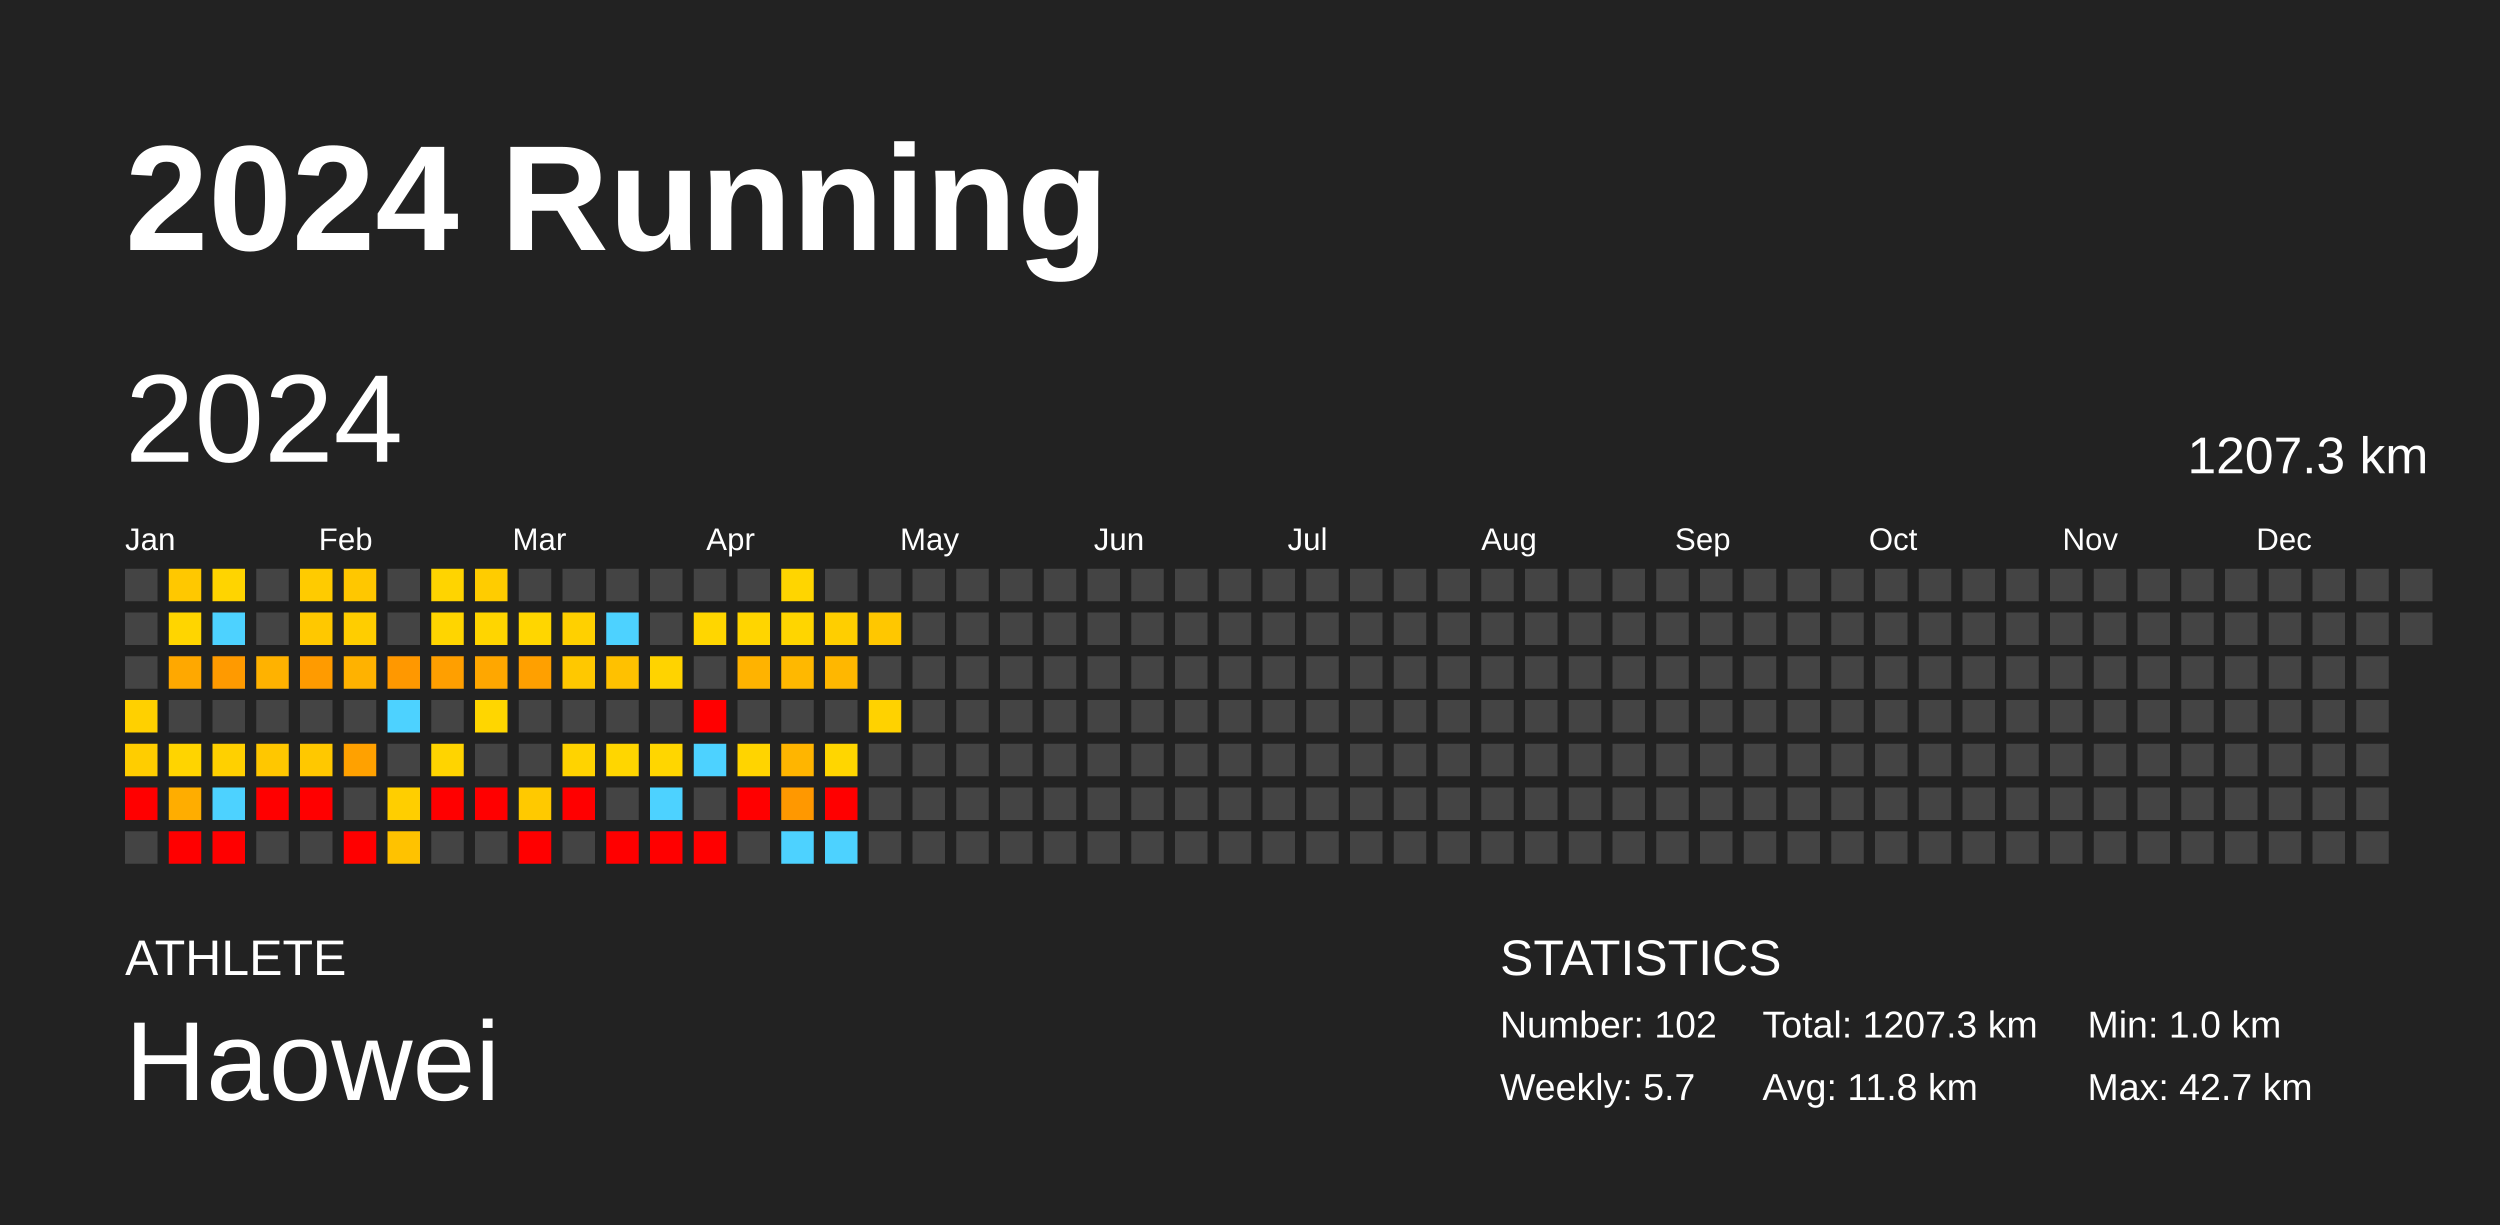
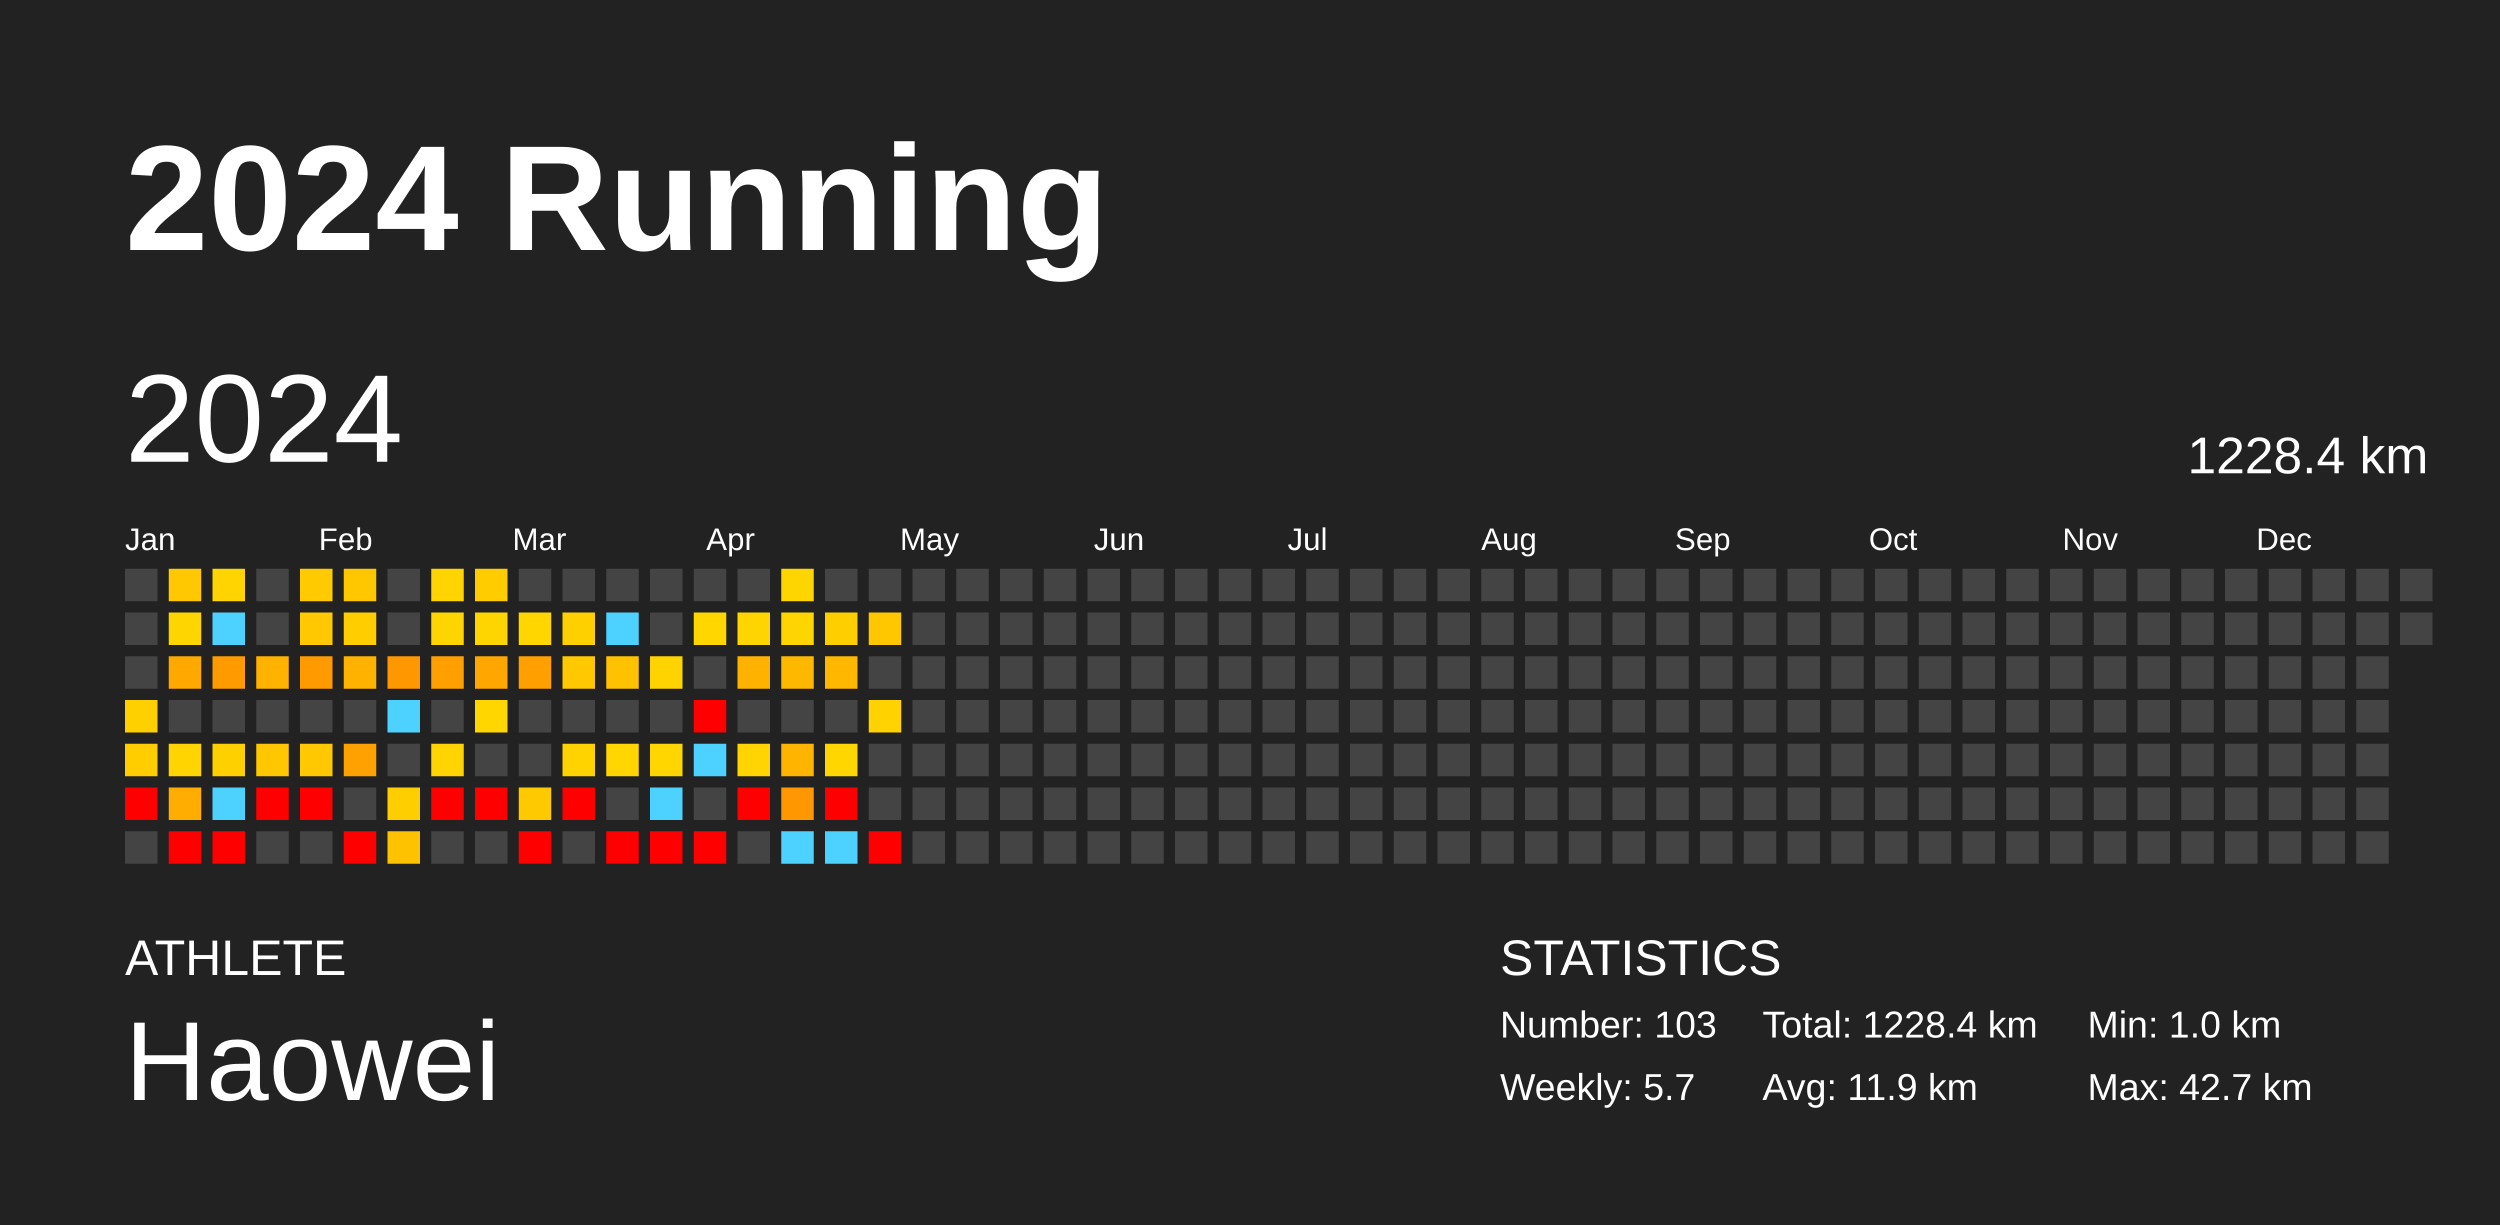
<svg xmlns="http://www.w3.org/2000/svg" baseProfile="full" height="98mm" version="1.1" viewBox="0,0,200,98" width="200mm">
  <defs />
  <rect fill="#222222" height="98" width="200" x="0" y="0" />
  <text fill="#FFFFFF" style="font-size:12px; font-family:Arial; font-weight:bold;" x="10" y="20">2024 Running</text>
  <text fill="#FFFFFF" style="font-size:4px; font-family:Arial" x="10" y="78">ATHLETE</text>
  <text fill="#FFFFFF" style="font-size:9px; font-family:Arial" x="10" y="88">Haowei</text>
  <text fill="#FFFFFF" style="font-size:4px; font-family:Arial" x="120" y="78">STATISTICS</text>
-   <text fill="#FFFFFF" style="font-size:3px; font-family:Arial" x="120" y="83">Number: 102</text>
+   <text fill="#FFFFFF" style="font-size:3px; font-family:Arial" x="120" y="83">Number: 103</text>
  <text fill="#FFFFFF" style="font-size:3px; font-family:Arial" x="120" y="88">Weekly: 5.7</text>
-   <text fill="#FFFFFF" style="font-size:3px; font-family:Arial" x="141" y="83">Total: 1207.3 km</text>
-   <text fill="#FFFFFF" style="font-size:3px; font-family:Arial" x="141" y="88">Avg: 11.8 km</text>
+   <text fill="#FFFFFF" style="font-size:3px; font-family:Arial" x="141" y="83">Total: 1228.4 km</text>
+   <text fill="#FFFFFF" style="font-size:3px; font-family:Arial" x="141" y="88">Avg: 11.9 km</text>
  <text fill="#FFFFFF" style="font-size:3px; font-family:Arial" x="167" y="83">Min: 1.0 km</text>
  <text fill="#FFFFFF" style="font-size:3px; font-family:Arial" x="167" y="88">Max: 42.7 km</text>
  <text dominant-baseline="hanging" fill="#FFFFFF" style="font-size:10.0px; font-family:Arial;" x="10" y="30">2024</text>
-   <text dominant-baseline="hanging" fill="#FFFFFF" style="font-size:4.125px; font-family:Arial;" x="175" y="35">1207.3 km</text>
+   <text dominant-baseline="hanging" fill="#FFFFFF" style="font-size:4.125px; font-family:Arial;" x="175" y="35">1228.4 km</text>
  <text fill="#FFFFFF" style="font-size:2.5px; font-family:Arial" x="10.0" y="44">Jan</text>
  <text fill="#FFFFFF" style="font-size:2.5px; font-family:Arial" x="25.5" y="44">Feb</text>
  <text fill="#FFFFFF" style="font-size:2.5px; font-family:Arial" x="41.0" y="44">Mar</text>
  <text fill="#FFFFFF" style="font-size:2.5px; font-family:Arial" x="56.5" y="44">Apr</text>
  <text fill="#FFFFFF" style="font-size:2.5px; font-family:Arial" x="72.0" y="44">May</text>
  <text fill="#FFFFFF" style="font-size:2.5px; font-family:Arial" x="87.5" y="44">Jun</text>
  <text fill="#FFFFFF" style="font-size:2.5px; font-family:Arial" x="103.0" y="44">Jul</text>
  <text fill="#FFFFFF" style="font-size:2.5px; font-family:Arial" x="118.5" y="44">Aug</text>
  <text fill="#FFFFFF" style="font-size:2.5px; font-family:Arial" x="134.0" y="44">Sep</text>
  <text fill="#FFFFFF" style="font-size:2.5px; font-family:Arial" x="149.5" y="44">Oct</text>
  <text fill="#FFFFFF" style="font-size:2.5px; font-family:Arial" x="165.0" y="44">Nov</text>
  <text fill="#FFFFFF" style="font-size:2.5px; font-family:Arial" x="180.5" y="44">Dec</text>
  <rect fill="#444444" height="2.6" width="2.6" x="10.0" y="45.5" />
  <rect fill="#444444" height="2.6" width="2.6" x="10.0" y="49.0" />
  <rect fill="#444444" height="2.6" width="2.6" x="10.0" y="52.5" />
  <rect fill="#ffd000" height="2.6" width="2.6" x="10.0" y="56.0" />
  <rect fill="#ffcd00" height="2.6" width="2.6" x="10.0" y="59.5" />
  <rect fill="red" height="2.6" width="2.6" x="10.0" y="63.0" />
  <rect fill="#444444" height="2.6" width="2.6" x="10.0" y="66.5" />
  <rect fill="#ffc800" height="2.6" width="2.6" x="13.5" y="45.5" />
  <rect fill="#ffd500" height="2.6" width="2.6" x="13.5" y="49.0" />
  <rect fill="#ffa800" height="2.6" width="2.6" x="13.5" y="52.5" />
  <rect fill="#444444" height="2.6" width="2.6" x="13.5" y="56.0" />
  <rect fill="#ffd400" height="2.6" width="2.6" x="13.5" y="59.5" />
  <rect fill="#ffad00" height="2.6" width="2.6" x="13.5" y="63.0" />
  <rect fill="red" height="2.6" width="2.6" x="13.5" y="66.5" />
  <rect fill="#ffd400" height="2.6" width="2.6" x="17.0" y="45.5" />
  <rect fill="#4dd2ff" height="2.6" width="2.6" x="17.0" y="49.0" />
  <rect fill="#ff9a00" height="2.6" width="2.6" x="17.0" y="52.5" />
  <rect fill="#444444" height="2.6" width="2.6" x="17.0" y="56.0" />
  <rect fill="#ffd000" height="2.6" width="2.6" x="17.0" y="59.5" />
  <rect fill="#4dd2ff" height="2.6" width="2.6" x="17.0" y="63.0" />
  <rect fill="red" height="2.6" width="2.6" x="17.0" y="66.5" />
  <rect fill="#444444" height="2.6" width="2.6" x="20.5" y="45.5" />
  <rect fill="#444444" height="2.6" width="2.6" x="20.5" y="49.0" />
  <rect fill="#ffb200" height="2.6" width="2.6" x="20.5" y="52.5" />
  <rect fill="#444444" height="2.6" width="2.6" x="20.5" y="56.0" />
  <rect fill="#ffc700" height="2.6" width="2.6" x="20.5" y="59.5" />
  <rect fill="red" height="2.6" width="2.6" x="20.5" y="63.0" />
  <rect fill="#444444" height="2.6" width="2.6" x="20.5" y="66.5" />
  <rect fill="#ffcb00" height="2.6" width="2.6" x="24.0" y="45.5" />
  <rect fill="#ffc800" height="2.6" width="2.6" x="24.0" y="49.0" />
  <rect fill="#ff9b00" height="2.6" width="2.6" x="24.0" y="52.5" />
  <rect fill="#444444" height="2.6" width="2.6" x="24.0" y="56.0" />
  <rect fill="#ffc800" height="2.6" width="2.6" x="24.0" y="59.5" />
  <rect fill="red" height="2.6" width="2.6" x="24.0" y="63.0" />
  <rect fill="#444444" height="2.6" width="2.6" x="24.0" y="66.5" />
  <rect fill="#ffc700" height="2.6" width="2.6" x="27.5" y="45.5" />
  <rect fill="#ffcd00" height="2.6" width="2.6" x="27.5" y="49.0" />
  <rect fill="#ffb200" height="2.6" width="2.6" x="27.5" y="52.5" />
  <rect fill="#444444" height="2.6" width="2.6" x="27.5" y="56.0" />
  <rect fill="#ffa100" height="2.6" width="2.6" x="27.5" y="59.5" />
  <rect fill="#444444" height="2.6" width="2.6" x="27.5" y="63.0" />
  <rect fill="red" height="2.6" width="2.6" x="27.5" y="66.5" />
  <rect fill="#444444" height="2.6" width="2.6" x="31.0" y="45.5" />
  <rect fill="#444444" height="2.6" width="2.6" x="31.0" y="49.0" />
  <rect fill="#ff9800" height="2.6" width="2.6" x="31.0" y="52.5" />
  <rect fill="#4dd2ff" height="2.6" width="2.6" x="31.0" y="56.0" />
  <rect fill="#444444" height="2.6" width="2.6" x="31.0" y="59.5" />
  <rect fill="#ffce00" height="2.6" width="2.6" x="31.0" y="63.0" />
  <rect fill="#ffc200" height="2.6" width="2.6" x="31.0" y="66.5" />
  <rect fill="#ffd400" height="2.6" width="2.6" x="34.5" y="45.5" />
  <rect fill="#ffd500" height="2.6" width="2.6" x="34.5" y="49.0" />
  <rect fill="#ff9f00" height="2.6" width="2.6" x="34.5" y="52.5" />
  <rect fill="#444444" height="2.6" width="2.6" x="34.5" y="56.0" />
  <rect fill="#ffd400" height="2.6" width="2.6" x="34.5" y="59.5" />
  <rect fill="red" height="2.6" width="2.6" x="34.5" y="63.0" />
  <rect fill="#444444" height="2.6" width="2.6" x="34.5" y="66.5" />
  <rect fill="#ffcc00" height="2.6" width="2.6" x="38.0" y="45.5" />
  <rect fill="#ffd500" height="2.6" width="2.6" x="38.0" y="49.0" />
  <rect fill="#ffa700" height="2.6" width="2.6" x="38.0" y="52.5" />
  <rect fill="#ffd600" height="2.6" width="2.6" x="38.0" y="56.0" />
  <rect fill="#444444" height="2.6" width="2.6" x="38.0" y="59.5" />
  <rect fill="red" height="2.6" width="2.6" x="38.0" y="63.0" />
  <rect fill="#444444" height="2.6" width="2.6" x="38.0" y="66.5" />
  <rect fill="#444444" height="2.6" width="2.6" x="41.5" y="45.5" />
  <rect fill="#ffd600" height="2.6" width="2.6" x="41.5" y="49.0" />
  <rect fill="#ffa000" height="2.6" width="2.6" x="41.5" y="52.5" />
  <rect fill="#444444" height="2.6" width="2.6" x="41.5" y="56.0" />
  <rect fill="#444444" height="2.6" width="2.6" x="41.5" y="59.5" />
  <rect fill="#ffc900" height="2.6" width="2.6" x="41.5" y="63.0" />
  <rect fill="red" height="2.6" width="2.6" x="41.5" y="66.5" />
  <rect fill="#444444" height="2.6" width="2.6" x="45.0" y="45.5" />
  <rect fill="#ffd000" height="2.6" width="2.6" x="45.0" y="49.0" />
  <rect fill="#ffc800" height="2.6" width="2.6" x="45.0" y="52.5" />
  <rect fill="#444444" height="2.6" width="2.6" x="45.0" y="56.0" />
  <rect fill="#ffd300" height="2.6" width="2.6" x="45.0" y="59.5" />
  <rect fill="red" height="2.6" width="2.6" x="45.0" y="63.0" />
  <rect fill="#444444" height="2.6" width="2.6" x="45.0" y="66.5" />
  <rect fill="#444444" height="2.6" width="2.6" x="48.5" y="45.5" />
  <rect fill="#4dd2ff" height="2.6" width="2.6" x="48.5" y="49.0" />
  <rect fill="#ffc100" height="2.6" width="2.6" x="48.5" y="52.5" />
  <rect fill="#444444" height="2.6" width="2.6" x="48.5" y="56.0" />
  <rect fill="#ffd600" height="2.6" width="2.6" x="48.5" y="59.5" />
  <rect fill="#444444" height="2.6" width="2.6" x="48.5" y="63.0" />
  <rect fill="red" height="2.6" width="2.6" x="48.5" y="66.5" />
  <rect fill="#444444" height="2.6" width="2.6" x="52.0" y="45.5" />
  <rect fill="#444444" height="2.6" width="2.6" x="52.0" y="49.0" />
  <rect fill="#ffd300" height="2.6" width="2.6" x="52.0" y="52.5" />
  <rect fill="#444444" height="2.6" width="2.6" x="52.0" y="56.0" />
  <rect fill="#ffd600" height="2.6" width="2.6" x="52.0" y="59.5" />
  <rect fill="#4dd2ff" height="2.6" width="2.6" x="52.0" y="63.0" />
  <rect fill="red" height="2.6" width="2.6" x="52.0" y="66.5" />
  <rect fill="#444444" height="2.6" width="2.6" x="55.5" y="45.5" />
  <rect fill="#ffd600" height="2.6" width="2.6" x="55.5" y="49.0" />
  <rect fill="#444444" height="2.6" width="2.6" x="55.5" y="52.5" />
  <rect fill="red" height="2.6" width="2.6" x="55.5" y="56.0" />
  <rect fill="#4dd2ff" height="2.6" width="2.6" x="55.5" y="59.5" />
  <rect fill="#444444" height="2.6" width="2.6" x="55.5" y="63.0" />
  <rect fill="red" height="2.6" width="2.6" x="55.5" y="66.5" />
  <rect fill="#444444" height="2.6" width="2.6" x="59.0" y="45.5" />
  <rect fill="#ffd500" height="2.6" width="2.6" x="59.0" y="49.0" />
  <rect fill="#ffb300" height="2.6" width="2.6" x="59.0" y="52.5" />
  <rect fill="#444444" height="2.6" width="2.6" x="59.0" y="56.0" />
  <rect fill="#ffd400" height="2.6" width="2.6" x="59.0" y="59.5" />
  <rect fill="red" height="2.6" width="2.6" x="59.0" y="63.0" />
  <rect fill="#444444" height="2.6" width="2.6" x="59.0" y="66.5" />
  <rect fill="#ffd500" height="2.6" width="2.6" x="62.5" y="45.5" />
  <rect fill="#ffd500" height="2.6" width="2.6" x="62.5" y="49.0" />
  <rect fill="#ffb800" height="2.6" width="2.6" x="62.5" y="52.5" />
  <rect fill="#444444" height="2.6" width="2.6" x="62.5" y="56.0" />
  <rect fill="#ffb500" height="2.6" width="2.6" x="62.5" y="59.5" />
  <rect fill="#ff9800" height="2.6" width="2.6" x="62.5" y="63.0" />
  <rect fill="#4dd2ff" height="2.6" width="2.6" x="62.5" y="66.5" />
  <rect fill="#444444" height="2.6" width="2.6" x="66.0" y="45.5" />
  <rect fill="#ffce00" height="2.6" width="2.6" x="66.0" y="49.0" />
  <rect fill="#ffb700" height="2.6" width="2.6" x="66.0" y="52.5" />
  <rect fill="#444444" height="2.6" width="2.6" x="66.0" y="56.0" />
  <rect fill="#ffd600" height="2.6" width="2.6" x="66.0" y="59.5" />
  <rect fill="red" height="2.6" width="2.6" x="66.0" y="63.0" />
  <rect fill="#4dd2ff" height="2.6" width="2.6" x="66.0" y="66.5" />
  <rect fill="#444444" height="2.6" width="2.6" x="69.5" y="45.5" />
  <rect fill="#ffc700" height="2.6" width="2.6" x="69.5" y="49.0" />
  <rect fill="#444444" height="2.6" width="2.6" x="69.5" y="52.5" />
  <rect fill="#ffd200" height="2.6" width="2.6" x="69.5" y="56.0" />
  <rect fill="#444444" height="2.6" width="2.6" x="69.5" y="59.5" />
  <rect fill="#444444" height="2.6" width="2.6" x="69.5" y="63.0" />
-   <rect fill="#444444" height="2.6" width="2.6" x="69.5" y="66.5" />
+   <rect fill="red" height="2.6" width="2.6" x="69.5" y="66.5" />
  <rect fill="#444444" height="2.6" width="2.6" x="73.0" y="45.5" />
  <rect fill="#444444" height="2.6" width="2.6" x="73.0" y="49.0" />
  <rect fill="#444444" height="2.6" width="2.6" x="73.0" y="52.5" />
  <rect fill="#444444" height="2.6" width="2.6" x="73.0" y="56.0" />
  <rect fill="#444444" height="2.6" width="2.6" x="73.0" y="59.5" />
  <rect fill="#444444" height="2.6" width="2.6" x="73.0" y="63.0" />
  <rect fill="#444444" height="2.6" width="2.6" x="73.0" y="66.5" />
  <rect fill="#444444" height="2.6" width="2.6" x="76.5" y="45.5" />
  <rect fill="#444444" height="2.6" width="2.6" x="76.5" y="49.0" />
  <rect fill="#444444" height="2.6" width="2.6" x="76.5" y="52.5" />
  <rect fill="#444444" height="2.6" width="2.6" x="76.5" y="56.0" />
  <rect fill="#444444" height="2.6" width="2.6" x="76.5" y="59.5" />
  <rect fill="#444444" height="2.6" width="2.6" x="76.5" y="63.0" />
  <rect fill="#444444" height="2.6" width="2.6" x="76.5" y="66.5" />
  <rect fill="#444444" height="2.6" width="2.6" x="80.0" y="45.5" />
  <rect fill="#444444" height="2.6" width="2.6" x="80.0" y="49.0" />
  <rect fill="#444444" height="2.6" width="2.6" x="80.0" y="52.5" />
  <rect fill="#444444" height="2.6" width="2.6" x="80.0" y="56.0" />
  <rect fill="#444444" height="2.6" width="2.6" x="80.0" y="59.5" />
  <rect fill="#444444" height="2.6" width="2.6" x="80.0" y="63.0" />
  <rect fill="#444444" height="2.6" width="2.6" x="80.0" y="66.5" />
  <rect fill="#444444" height="2.6" width="2.6" x="83.5" y="45.5" />
  <rect fill="#444444" height="2.6" width="2.6" x="83.5" y="49.0" />
  <rect fill="#444444" height="2.6" width="2.6" x="83.5" y="52.5" />
  <rect fill="#444444" height="2.6" width="2.6" x="83.5" y="56.0" />
  <rect fill="#444444" height="2.6" width="2.6" x="83.5" y="59.5" />
  <rect fill="#444444" height="2.6" width="2.6" x="83.5" y="63.0" />
  <rect fill="#444444" height="2.6" width="2.6" x="83.5" y="66.5" />
  <rect fill="#444444" height="2.6" width="2.6" x="87.0" y="45.5" />
  <rect fill="#444444" height="2.6" width="2.6" x="87.0" y="49.0" />
  <rect fill="#444444" height="2.6" width="2.6" x="87.0" y="52.5" />
  <rect fill="#444444" height="2.6" width="2.6" x="87.0" y="56.0" />
  <rect fill="#444444" height="2.6" width="2.6" x="87.0" y="59.5" />
  <rect fill="#444444" height="2.6" width="2.6" x="87.0" y="63.0" />
  <rect fill="#444444" height="2.6" width="2.6" x="87.0" y="66.5" />
  <rect fill="#444444" height="2.6" width="2.6" x="90.5" y="45.5" />
  <rect fill="#444444" height="2.6" width="2.6" x="90.5" y="49.0" />
  <rect fill="#444444" height="2.6" width="2.6" x="90.5" y="52.5" />
  <rect fill="#444444" height="2.6" width="2.6" x="90.5" y="56.0" />
  <rect fill="#444444" height="2.6" width="2.6" x="90.5" y="59.5" />
  <rect fill="#444444" height="2.6" width="2.6" x="90.5" y="63.0" />
  <rect fill="#444444" height="2.6" width="2.6" x="90.5" y="66.5" />
  <rect fill="#444444" height="2.6" width="2.6" x="94.0" y="45.5" />
  <rect fill="#444444" height="2.6" width="2.6" x="94.0" y="49.0" />
  <rect fill="#444444" height="2.6" width="2.6" x="94.0" y="52.5" />
  <rect fill="#444444" height="2.6" width="2.6" x="94.0" y="56.0" />
  <rect fill="#444444" height="2.6" width="2.6" x="94.0" y="59.5" />
  <rect fill="#444444" height="2.6" width="2.6" x="94.0" y="63.0" />
  <rect fill="#444444" height="2.6" width="2.6" x="94.0" y="66.5" />
  <rect fill="#444444" height="2.6" width="2.6" x="97.5" y="45.5" />
  <rect fill="#444444" height="2.6" width="2.6" x="97.5" y="49.0" />
  <rect fill="#444444" height="2.6" width="2.6" x="97.5" y="52.5" />
  <rect fill="#444444" height="2.6" width="2.6" x="97.5" y="56.0" />
  <rect fill="#444444" height="2.6" width="2.6" x="97.5" y="59.5" />
  <rect fill="#444444" height="2.6" width="2.6" x="97.5" y="63.0" />
  <rect fill="#444444" height="2.6" width="2.6" x="97.5" y="66.5" />
  <rect fill="#444444" height="2.6" width="2.6" x="101.0" y="45.5" />
  <rect fill="#444444" height="2.6" width="2.6" x="101.0" y="49.0" />
  <rect fill="#444444" height="2.6" width="2.6" x="101.0" y="52.5" />
  <rect fill="#444444" height="2.6" width="2.6" x="101.0" y="56.0" />
  <rect fill="#444444" height="2.6" width="2.6" x="101.0" y="59.5" />
  <rect fill="#444444" height="2.6" width="2.6" x="101.0" y="63.0" />
  <rect fill="#444444" height="2.6" width="2.6" x="101.0" y="66.5" />
  <rect fill="#444444" height="2.6" width="2.6" x="104.5" y="45.5" />
  <rect fill="#444444" height="2.6" width="2.6" x="104.5" y="49.0" />
  <rect fill="#444444" height="2.6" width="2.6" x="104.5" y="52.5" />
  <rect fill="#444444" height="2.6" width="2.6" x="104.5" y="56.0" />
  <rect fill="#444444" height="2.6" width="2.6" x="104.5" y="59.5" />
  <rect fill="#444444" height="2.6" width="2.6" x="104.5" y="63.0" />
  <rect fill="#444444" height="2.6" width="2.6" x="104.5" y="66.5" />
  <rect fill="#444444" height="2.6" width="2.6" x="108.0" y="45.5" />
  <rect fill="#444444" height="2.6" width="2.6" x="108.0" y="49.0" />
  <rect fill="#444444" height="2.6" width="2.6" x="108.0" y="52.5" />
  <rect fill="#444444" height="2.6" width="2.6" x="108.0" y="56.0" />
  <rect fill="#444444" height="2.6" width="2.6" x="108.0" y="59.5" />
  <rect fill="#444444" height="2.6" width="2.6" x="108.0" y="63.0" />
  <rect fill="#444444" height="2.6" width="2.6" x="108.0" y="66.5" />
  <rect fill="#444444" height="2.6" width="2.6" x="111.5" y="45.5" />
  <rect fill="#444444" height="2.6" width="2.6" x="111.5" y="49.0" />
  <rect fill="#444444" height="2.6" width="2.6" x="111.5" y="52.5" />
  <rect fill="#444444" height="2.6" width="2.6" x="111.5" y="56.0" />
  <rect fill="#444444" height="2.6" width="2.6" x="111.5" y="59.5" />
  <rect fill="#444444" height="2.6" width="2.6" x="111.5" y="63.0" />
  <rect fill="#444444" height="2.6" width="2.6" x="111.5" y="66.5" />
  <rect fill="#444444" height="2.6" width="2.6" x="115.0" y="45.5" />
  <rect fill="#444444" height="2.6" width="2.6" x="115.0" y="49.0" />
  <rect fill="#444444" height="2.6" width="2.6" x="115.0" y="52.5" />
  <rect fill="#444444" height="2.6" width="2.6" x="115.0" y="56.0" />
  <rect fill="#444444" height="2.6" width="2.6" x="115.0" y="59.5" />
  <rect fill="#444444" height="2.6" width="2.6" x="115.0" y="63.0" />
  <rect fill="#444444" height="2.6" width="2.6" x="115.0" y="66.5" />
  <rect fill="#444444" height="2.6" width="2.6" x="118.5" y="45.5" />
  <rect fill="#444444" height="2.6" width="2.6" x="118.5" y="49.0" />
  <rect fill="#444444" height="2.6" width="2.6" x="118.5" y="52.5" />
  <rect fill="#444444" height="2.6" width="2.6" x="118.5" y="56.0" />
  <rect fill="#444444" height="2.6" width="2.6" x="118.5" y="59.5" />
  <rect fill="#444444" height="2.6" width="2.6" x="118.5" y="63.0" />
  <rect fill="#444444" height="2.6" width="2.6" x="118.5" y="66.5" />
  <rect fill="#444444" height="2.6" width="2.6" x="122.0" y="45.5" />
  <rect fill="#444444" height="2.6" width="2.6" x="122.0" y="49.0" />
  <rect fill="#444444" height="2.6" width="2.6" x="122.0" y="52.5" />
  <rect fill="#444444" height="2.6" width="2.6" x="122.0" y="56.0" />
  <rect fill="#444444" height="2.6" width="2.6" x="122.0" y="59.5" />
  <rect fill="#444444" height="2.6" width="2.6" x="122.0" y="63.0" />
  <rect fill="#444444" height="2.6" width="2.6" x="122.0" y="66.5" />
  <rect fill="#444444" height="2.6" width="2.6" x="125.5" y="45.5" />
  <rect fill="#444444" height="2.6" width="2.6" x="125.5" y="49.0" />
  <rect fill="#444444" height="2.6" width="2.6" x="125.5" y="52.5" />
  <rect fill="#444444" height="2.6" width="2.6" x="125.5" y="56.0" />
  <rect fill="#444444" height="2.6" width="2.6" x="125.5" y="59.5" />
  <rect fill="#444444" height="2.6" width="2.6" x="125.5" y="63.0" />
  <rect fill="#444444" height="2.6" width="2.6" x="125.5" y="66.5" />
  <rect fill="#444444" height="2.6" width="2.6" x="129.0" y="45.5" />
  <rect fill="#444444" height="2.6" width="2.6" x="129.0" y="49.0" />
  <rect fill="#444444" height="2.6" width="2.6" x="129.0" y="52.5" />
  <rect fill="#444444" height="2.6" width="2.6" x="129.0" y="56.0" />
  <rect fill="#444444" height="2.6" width="2.6" x="129.0" y="59.5" />
  <rect fill="#444444" height="2.6" width="2.6" x="129.0" y="63.0" />
  <rect fill="#444444" height="2.6" width="2.6" x="129.0" y="66.5" />
  <rect fill="#444444" height="2.6" width="2.6" x="132.5" y="45.5" />
  <rect fill="#444444" height="2.6" width="2.6" x="132.5" y="49.0" />
  <rect fill="#444444" height="2.6" width="2.6" x="132.5" y="52.5" />
  <rect fill="#444444" height="2.6" width="2.6" x="132.5" y="56.0" />
  <rect fill="#444444" height="2.6" width="2.6" x="132.5" y="59.5" />
  <rect fill="#444444" height="2.6" width="2.6" x="132.5" y="63.0" />
  <rect fill="#444444" height="2.6" width="2.6" x="132.5" y="66.5" />
  <rect fill="#444444" height="2.6" width="2.6" x="136.0" y="45.5" />
  <rect fill="#444444" height="2.6" width="2.6" x="136.0" y="49.0" />
  <rect fill="#444444" height="2.6" width="2.6" x="136.0" y="52.5" />
  <rect fill="#444444" height="2.6" width="2.6" x="136.0" y="56.0" />
  <rect fill="#444444" height="2.6" width="2.6" x="136.0" y="59.5" />
  <rect fill="#444444" height="2.6" width="2.6" x="136.0" y="63.0" />
  <rect fill="#444444" height="2.6" width="2.6" x="136.0" y="66.5" />
  <rect fill="#444444" height="2.6" width="2.6" x="139.5" y="45.5" />
  <rect fill="#444444" height="2.6" width="2.6" x="139.5" y="49.0" />
  <rect fill="#444444" height="2.6" width="2.6" x="139.5" y="52.5" />
  <rect fill="#444444" height="2.6" width="2.6" x="139.5" y="56.0" />
  <rect fill="#444444" height="2.6" width="2.6" x="139.5" y="59.5" />
  <rect fill="#444444" height="2.6" width="2.6" x="139.5" y="63.0" />
  <rect fill="#444444" height="2.6" width="2.6" x="139.5" y="66.5" />
  <rect fill="#444444" height="2.6" width="2.6" x="143.0" y="45.5" />
  <rect fill="#444444" height="2.6" width="2.6" x="143.0" y="49.0" />
  <rect fill="#444444" height="2.6" width="2.6" x="143.0" y="52.5" />
  <rect fill="#444444" height="2.6" width="2.6" x="143.0" y="56.0" />
  <rect fill="#444444" height="2.6" width="2.6" x="143.0" y="59.5" />
  <rect fill="#444444" height="2.6" width="2.6" x="143.0" y="63.0" />
  <rect fill="#444444" height="2.6" width="2.6" x="143.0" y="66.5" />
  <rect fill="#444444" height="2.6" width="2.6" x="146.5" y="45.5" />
  <rect fill="#444444" height="2.6" width="2.6" x="146.5" y="49.0" />
  <rect fill="#444444" height="2.6" width="2.6" x="146.5" y="52.5" />
  <rect fill="#444444" height="2.6" width="2.6" x="146.5" y="56.0" />
  <rect fill="#444444" height="2.6" width="2.6" x="146.5" y="59.5" />
  <rect fill="#444444" height="2.6" width="2.6" x="146.5" y="63.0" />
  <rect fill="#444444" height="2.6" width="2.6" x="146.5" y="66.5" />
  <rect fill="#444444" height="2.6" width="2.6" x="150.0" y="45.5" />
  <rect fill="#444444" height="2.6" width="2.6" x="150.0" y="49.0" />
  <rect fill="#444444" height="2.6" width="2.6" x="150.0" y="52.5" />
  <rect fill="#444444" height="2.6" width="2.6" x="150.0" y="56.0" />
  <rect fill="#444444" height="2.6" width="2.6" x="150.0" y="59.5" />
  <rect fill="#444444" height="2.6" width="2.6" x="150.0" y="63.0" />
  <rect fill="#444444" height="2.6" width="2.6" x="150.0" y="66.5" />
  <rect fill="#444444" height="2.6" width="2.6" x="153.5" y="45.5" />
  <rect fill="#444444" height="2.6" width="2.6" x="153.5" y="49.0" />
  <rect fill="#444444" height="2.6" width="2.6" x="153.5" y="52.5" />
  <rect fill="#444444" height="2.6" width="2.6" x="153.5" y="56.0" />
  <rect fill="#444444" height="2.6" width="2.6" x="153.5" y="59.5" />
  <rect fill="#444444" height="2.6" width="2.6" x="153.5" y="63.0" />
  <rect fill="#444444" height="2.6" width="2.6" x="153.5" y="66.5" />
  <rect fill="#444444" height="2.6" width="2.6" x="157.0" y="45.5" />
  <rect fill="#444444" height="2.6" width="2.6" x="157.0" y="49.0" />
  <rect fill="#444444" height="2.6" width="2.6" x="157.0" y="52.5" />
  <rect fill="#444444" height="2.6" width="2.6" x="157.0" y="56.0" />
  <rect fill="#444444" height="2.6" width="2.6" x="157.0" y="59.5" />
  <rect fill="#444444" height="2.6" width="2.6" x="157.0" y="63.0" />
  <rect fill="#444444" height="2.6" width="2.6" x="157.0" y="66.5" />
  <rect fill="#444444" height="2.6" width="2.6" x="160.5" y="45.5" />
  <rect fill="#444444" height="2.6" width="2.6" x="160.5" y="49.0" />
  <rect fill="#444444" height="2.6" width="2.6" x="160.5" y="52.5" />
  <rect fill="#444444" height="2.6" width="2.6" x="160.5" y="56.0" />
  <rect fill="#444444" height="2.6" width="2.6" x="160.5" y="59.5" />
  <rect fill="#444444" height="2.6" width="2.6" x="160.5" y="63.0" />
  <rect fill="#444444" height="2.6" width="2.6" x="160.5" y="66.5" />
  <rect fill="#444444" height="2.6" width="2.6" x="164.0" y="45.5" />
  <rect fill="#444444" height="2.6" width="2.6" x="164.0" y="49.0" />
  <rect fill="#444444" height="2.6" width="2.6" x="164.0" y="52.5" />
  <rect fill="#444444" height="2.6" width="2.6" x="164.0" y="56.0" />
  <rect fill="#444444" height="2.6" width="2.6" x="164.0" y="59.5" />
  <rect fill="#444444" height="2.6" width="2.6" x="164.0" y="63.0" />
  <rect fill="#444444" height="2.6" width="2.6" x="164.0" y="66.5" />
  <rect fill="#444444" height="2.6" width="2.6" x="167.5" y="45.5" />
  <rect fill="#444444" height="2.6" width="2.6" x="167.5" y="49.0" />
  <rect fill="#444444" height="2.6" width="2.6" x="167.5" y="52.5" />
  <rect fill="#444444" height="2.6" width="2.6" x="167.5" y="56.0" />
  <rect fill="#444444" height="2.6" width="2.6" x="167.5" y="59.5" />
  <rect fill="#444444" height="2.6" width="2.6" x="167.5" y="63.0" />
  <rect fill="#444444" height="2.6" width="2.6" x="167.5" y="66.5" />
  <rect fill="#444444" height="2.6" width="2.6" x="171.0" y="45.5" />
  <rect fill="#444444" height="2.6" width="2.6" x="171.0" y="49.0" />
  <rect fill="#444444" height="2.6" width="2.6" x="171.0" y="52.5" />
  <rect fill="#444444" height="2.6" width="2.6" x="171.0" y="56.0" />
  <rect fill="#444444" height="2.6" width="2.6" x="171.0" y="59.5" />
  <rect fill="#444444" height="2.6" width="2.6" x="171.0" y="63.0" />
  <rect fill="#444444" height="2.6" width="2.6" x="171.0" y="66.5" />
  <rect fill="#444444" height="2.6" width="2.6" x="174.5" y="45.5" />
  <rect fill="#444444" height="2.6" width="2.6" x="174.5" y="49.0" />
  <rect fill="#444444" height="2.6" width="2.6" x="174.5" y="52.5" />
  <rect fill="#444444" height="2.6" width="2.6" x="174.5" y="56.0" />
  <rect fill="#444444" height="2.6" width="2.6" x="174.5" y="59.5" />
  <rect fill="#444444" height="2.6" width="2.6" x="174.5" y="63.0" />
  <rect fill="#444444" height="2.6" width="2.6" x="174.5" y="66.5" />
  <rect fill="#444444" height="2.6" width="2.6" x="178.0" y="45.5" />
  <rect fill="#444444" height="2.6" width="2.6" x="178.0" y="49.0" />
  <rect fill="#444444" height="2.6" width="2.6" x="178.0" y="52.5" />
  <rect fill="#444444" height="2.6" width="2.6" x="178.0" y="56.0" />
  <rect fill="#444444" height="2.6" width="2.6" x="178.0" y="59.5" />
  <rect fill="#444444" height="2.6" width="2.6" x="178.0" y="63.0" />
  <rect fill="#444444" height="2.6" width="2.6" x="178.0" y="66.5" />
  <rect fill="#444444" height="2.6" width="2.6" x="181.5" y="45.5" />
  <rect fill="#444444" height="2.6" width="2.6" x="181.5" y="49.0" />
  <rect fill="#444444" height="2.6" width="2.6" x="181.5" y="52.5" />
  <rect fill="#444444" height="2.6" width="2.6" x="181.5" y="56.0" />
  <rect fill="#444444" height="2.6" width="2.6" x="181.5" y="59.5" />
  <rect fill="#444444" height="2.6" width="2.6" x="181.5" y="63.0" />
  <rect fill="#444444" height="2.6" width="2.6" x="181.5" y="66.5" />
  <rect fill="#444444" height="2.6" width="2.6" x="185.0" y="45.5" />
  <rect fill="#444444" height="2.6" width="2.6" x="185.0" y="49.0" />
  <rect fill="#444444" height="2.6" width="2.6" x="185.0" y="52.5" />
  <rect fill="#444444" height="2.6" width="2.6" x="185.0" y="56.0" />
  <rect fill="#444444" height="2.6" width="2.6" x="185.0" y="59.5" />
  <rect fill="#444444" height="2.6" width="2.6" x="185.0" y="63.0" />
  <rect fill="#444444" height="2.6" width="2.6" x="185.0" y="66.5" />
  <rect fill="#444444" height="2.6" width="2.6" x="188.5" y="45.5" />
  <rect fill="#444444" height="2.6" width="2.6" x="188.5" y="49.0" />
  <rect fill="#444444" height="2.6" width="2.6" x="188.5" y="52.5" />
  <rect fill="#444444" height="2.6" width="2.6" x="188.5" y="56.0" />
  <rect fill="#444444" height="2.6" width="2.6" x="188.5" y="59.5" />
  <rect fill="#444444" height="2.6" width="2.6" x="188.5" y="63.0" />
  <rect fill="#444444" height="2.6" width="2.6" x="188.5" y="66.5" />
  <rect fill="#444444" height="2.6" width="2.6" x="192.0" y="45.5" />
  <rect fill="#444444" height="2.6" width="2.6" x="192.0" y="49.0" />
</svg>
